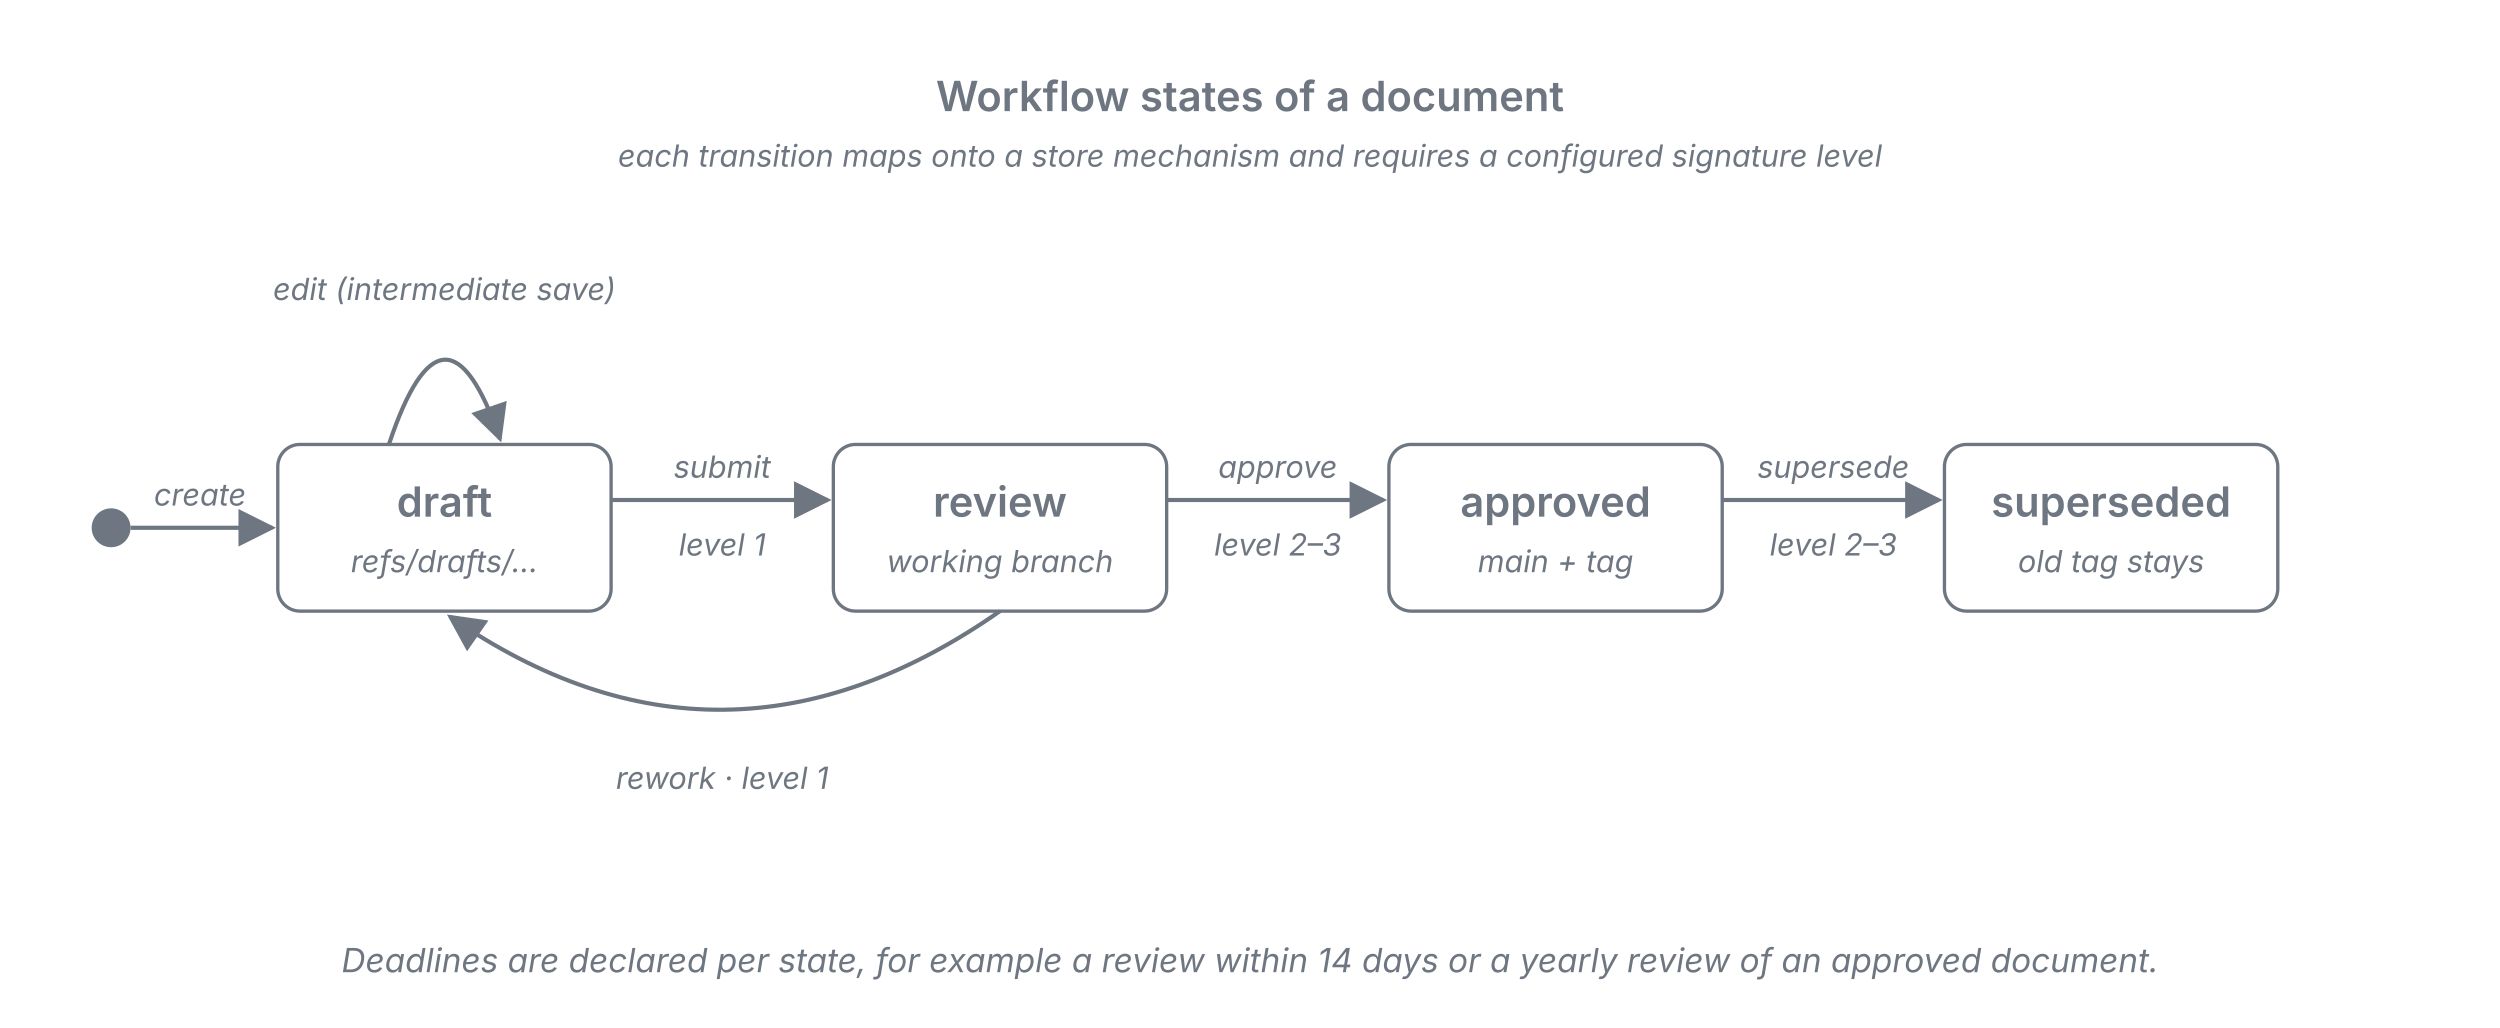
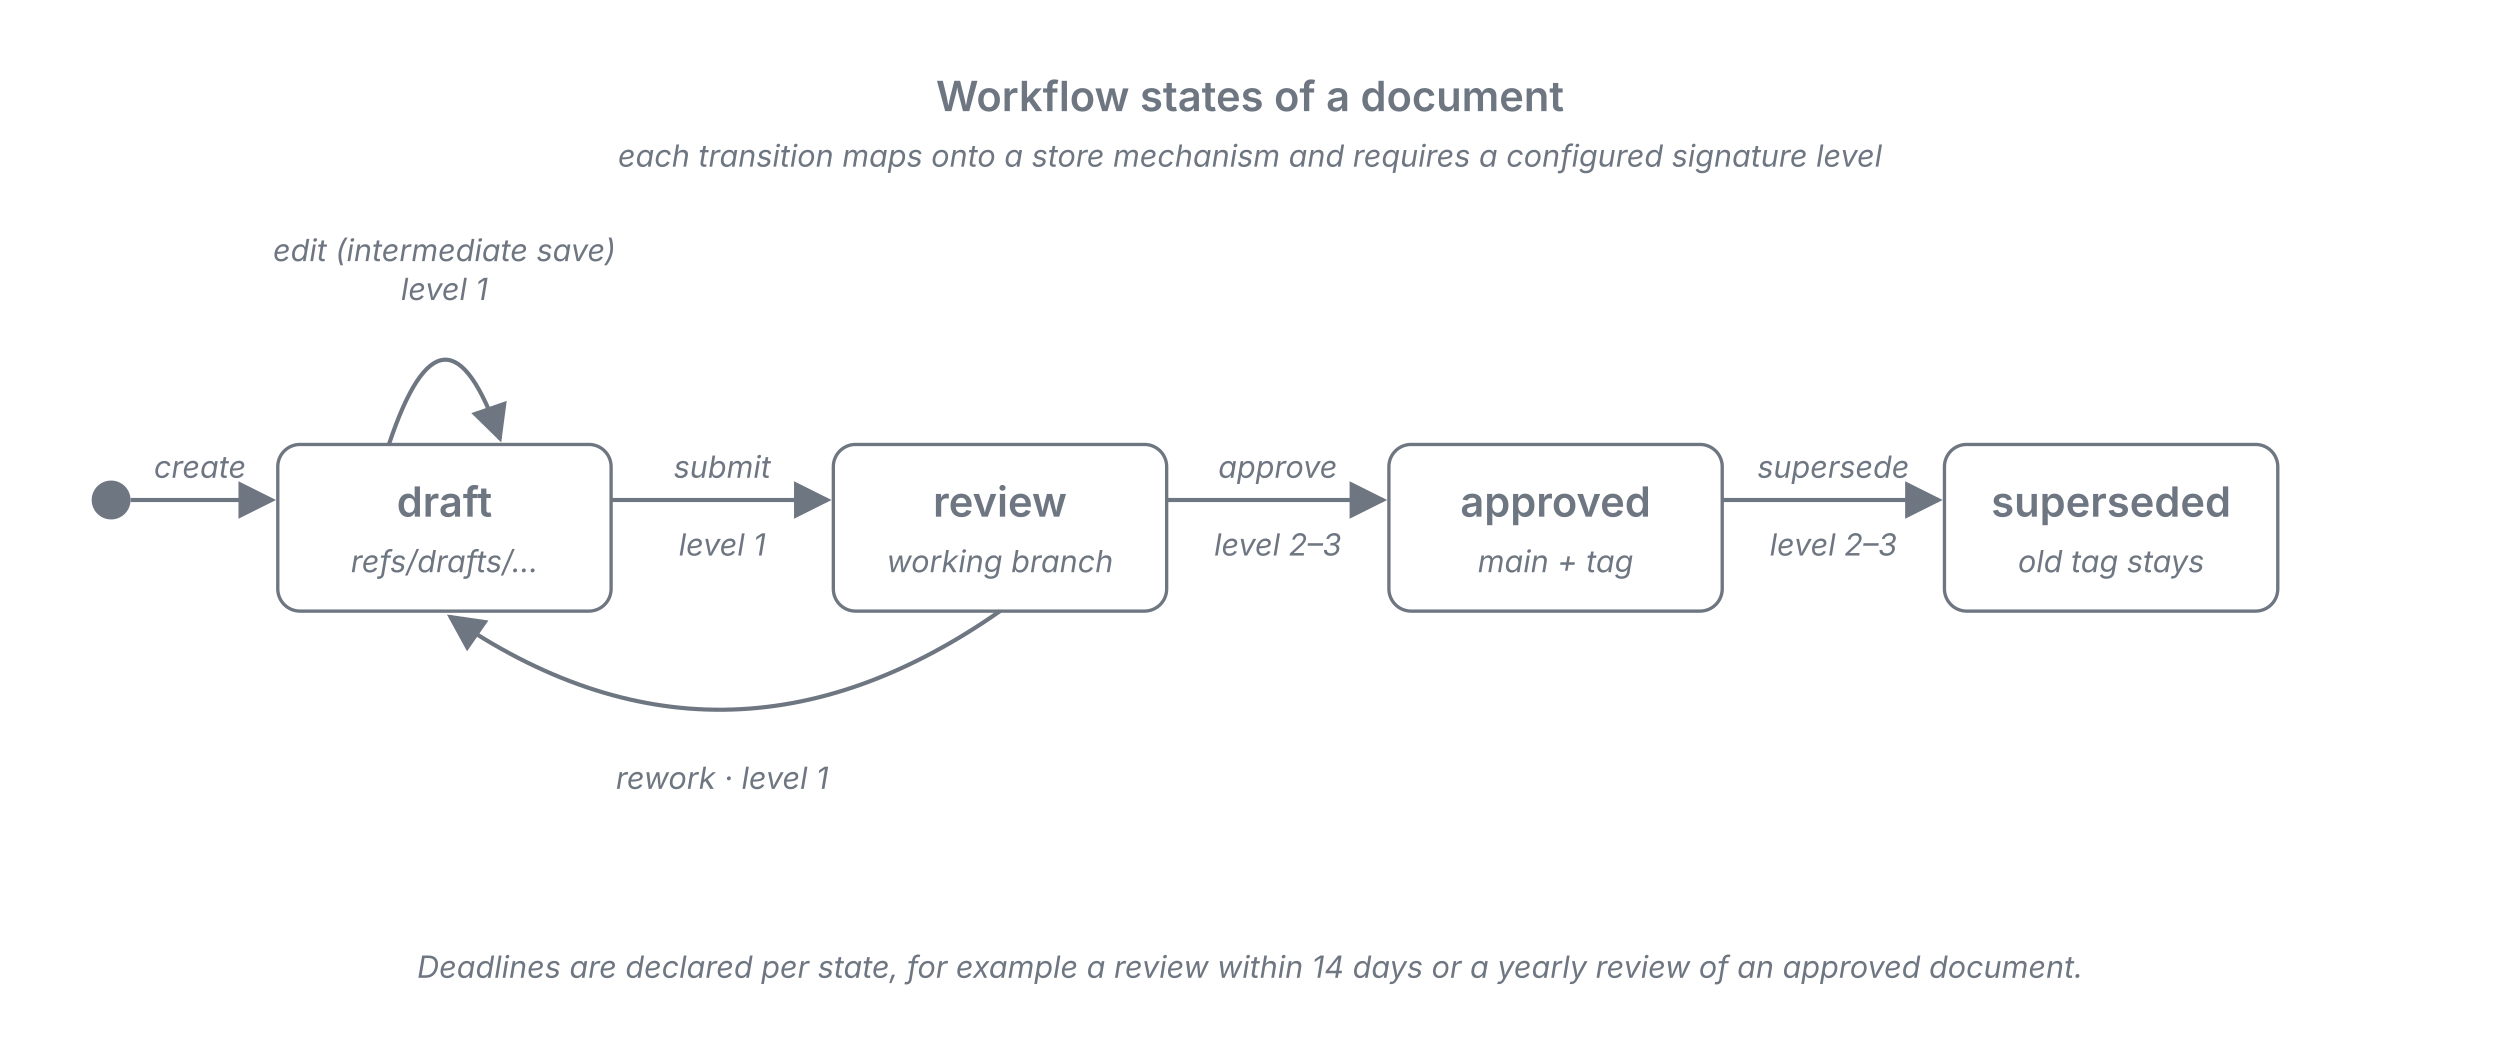
- <svg xmlns="http://www.w3.org/2000/svg" viewBox="0 0 900 370" role="img" aria-labelledby="title desc" font-family="ui-sans-serif, -apple-system, system-ui, 'Segoe UI', sans-serif">
+ <svg xmlns="http://www.w3.org/2000/svg" viewBox="0 0 900 376" role="img" aria-labelledby="title desc" font-family="ui-sans-serif, -apple-system, system-ui, 'Segoe UI', sans-serif">
  <defs>
    <marker id="arrow" viewBox="0 0 10 10" refX="9" refY="5" markerWidth="9" markerHeight="9" orient="auto">
      <path d="M0,0 L10,5 L0,10 z" class="arrow-fill" />
    </marker>
    <style>
      .hdr        { font-size: 15px; font-weight: 600; fill: #6e7681; text-anchor: middle; }
      .hdr-l      { font-size: 15px; font-weight: 600; fill: #6e7681; text-anchor: start; }
      .sub        { font-size: 11px; fill: #6e7681; text-anchor: middle; font-style: italic; }
      .sub-l      { font-size: 11px; fill: #6e7681; text-anchor: start; font-style: italic; }
      .item       { font-size: 12px; fill: #6e7681; font-family: ui-monospace, "SF Mono", Menlo, Consolas, monospace; }
      .item-c     { font-size: 12px; fill: #6e7681; font-family: ui-monospace, "SF Mono", Menlo, Consolas, monospace; text-anchor: middle; }
      .item-b     { font-size: 12px; fill: #6e7681; font-family: ui-monospace, "SF Mono", Menlo, Consolas, monospace; text-anchor: middle; font-weight: 700; }
      .lbl        { font-size: 11px; fill: #6e7681; text-anchor: middle; font-style: italic; }
-       .caption    { font-size: 12px; fill: #6e7681; text-anchor: middle; font-style: italic; }
+       .caption    { font-size: 11px; fill: #6e7681; text-anchor: middle; font-style: italic; }
      .stroke     { stroke: #6e7681; stroke-width: 1.2; fill: none; }
      .stroke-d   { stroke: #6e7681; stroke-width: 1.2; fill: none; stroke-dasharray: 5 4; }
      .tint       { stroke: #6e7681; stroke-width: 1.2; fill: #6e7681; fill-opacity: 0.08; }
      .arrow      { stroke: #6e7681; stroke-width: 1.5; fill: none; }
-       .arrow-ret  { stroke: #6e7681; stroke-width: 1.5; fill: none; stroke-dasharray: 5 4; }
      .arrow-fill { fill: #6e7681; }
      .sep        { stroke: #6e7681; stroke-width: 0.6; stroke-dasharray: 3 3; }
-       .activation { stroke: #6e7681; stroke-width: 0.8; fill: #6e7681; fill-opacity: 0.15; }
    </style>
  </defs>
  <rect class="stroke" x="100" y="160" width="120" height="60" rx="8" ry="8" />
  <text x="160" y="186" class="hdr">draft</text>
  <text x="160" y="206" class="sub">refs/drafts/…</text>
  <rect class="stroke" x="300" y="160" width="120" height="60" rx="8" ry="8" />
  <text x="360" y="186" class="hdr">review</text>
  <text x="360" y="206" class="sub">working branch</text>
  <rect class="stroke" x="500" y="160" width="120" height="60" rx="8" ry="8" />
  <text x="560" y="186" class="hdr">approved</text>
  <text x="560" y="206" class="sub">main + tag</text>
  <rect class="stroke" x="700" y="160" width="120" height="60" rx="8" ry="8" />
  <text x="760" y="186" class="hdr">superseded</text>
  <text x="760" y="206" class="sub">old tag stays</text>
-   <circle cx="40" cy="190" r="7" class="arrow-fill" />
-   <line class="arrow" x1="47" y1="190" x2="98" y2="190" marker-end="url(#arrow)" />
-   <text x="72" y="182" class="lbl">create</text>
+   <circle cx="40" cy="180" r="7" class="arrow-fill" />
+   <line class="arrow" x1="47" y1="180" x2="98" y2="180" marker-end="url(#arrow)" />
+   <text x="72" y="172" class="lbl">create</text>
  <line class="arrow" x1="220" y1="180" x2="298" y2="180" marker-end="url(#arrow)" />
  <text x="260" y="172" class="lbl">submit</text>
  <text x="260" y="200" class="lbl">level 1</text>
  <line class="arrow" x1="420" y1="180" x2="498" y2="180" marker-end="url(#arrow)" />
  <text x="460" y="172" class="lbl">approve</text>
  <text x="460" y="200" class="lbl">level 2–3</text>
  <line class="arrow" x1="620" y1="180" x2="698" y2="180" marker-end="url(#arrow)" />
  <text x="660" y="172" class="lbl">supersede</text>
  <text x="660" y="200" class="lbl">level 2–3</text>
  <path class="arrow" d="M360,220 Q260,290 162,222" marker-end="url(#arrow)" />
  <text x="260" y="284" class="lbl">rework · level 1</text>
  <path class="arrow" d="M140,160 Q160,100 180,158" marker-end="url(#arrow)" />
-   <text x="160" y="108" class="lbl">edit (intermediate save)</text>
+   <text x="160" y="94" class="lbl">edit (intermediate save)</text>
+   <text x="160" y="108" class="lbl">level 1</text>
  <text x="450" y="40" class="hdr">Workflow states of a document</text>
  <text x="450" y="60" class="sub">each transition maps onto a store mechanism and requires a configured signature level</text>
-   <text x="450" y="350" class="caption">Deadlines are declared per state, for example a review within 14 days or a yearly review of an approved document.</text>
+   <text x="450" y="352" class="caption">Deadlines are declared per state, for example a review within 14 days or a yearly review of an approved document.</text>
</svg>
